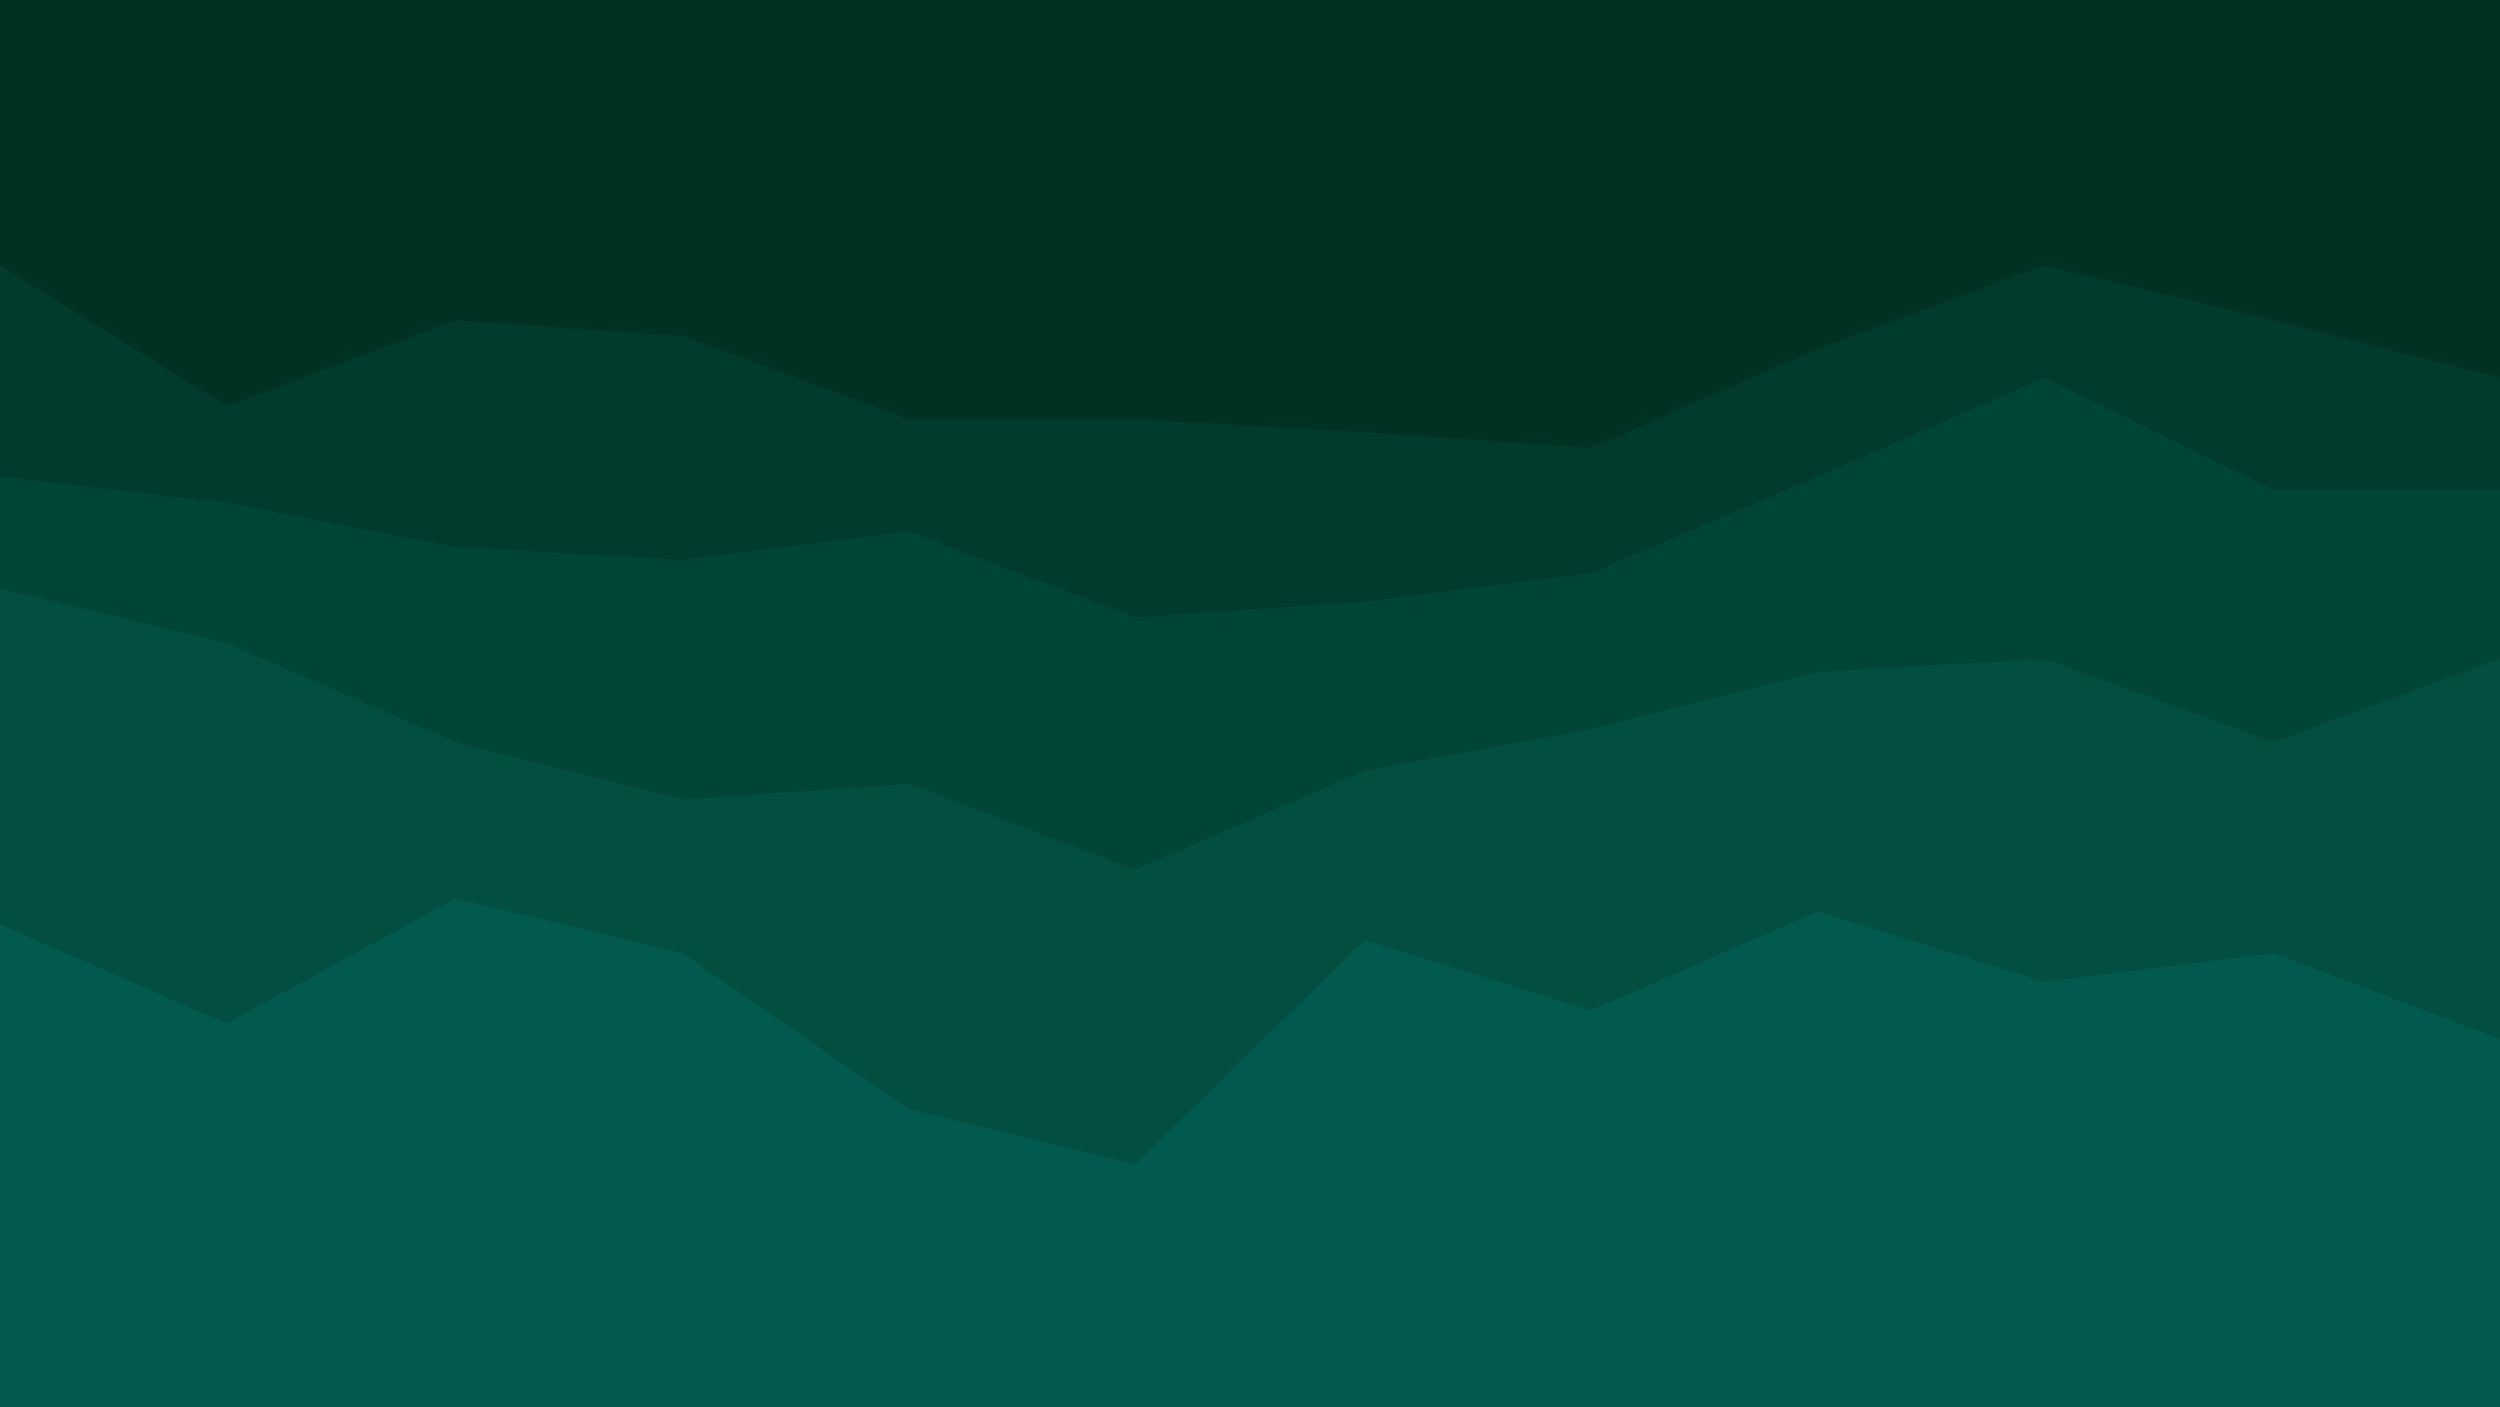
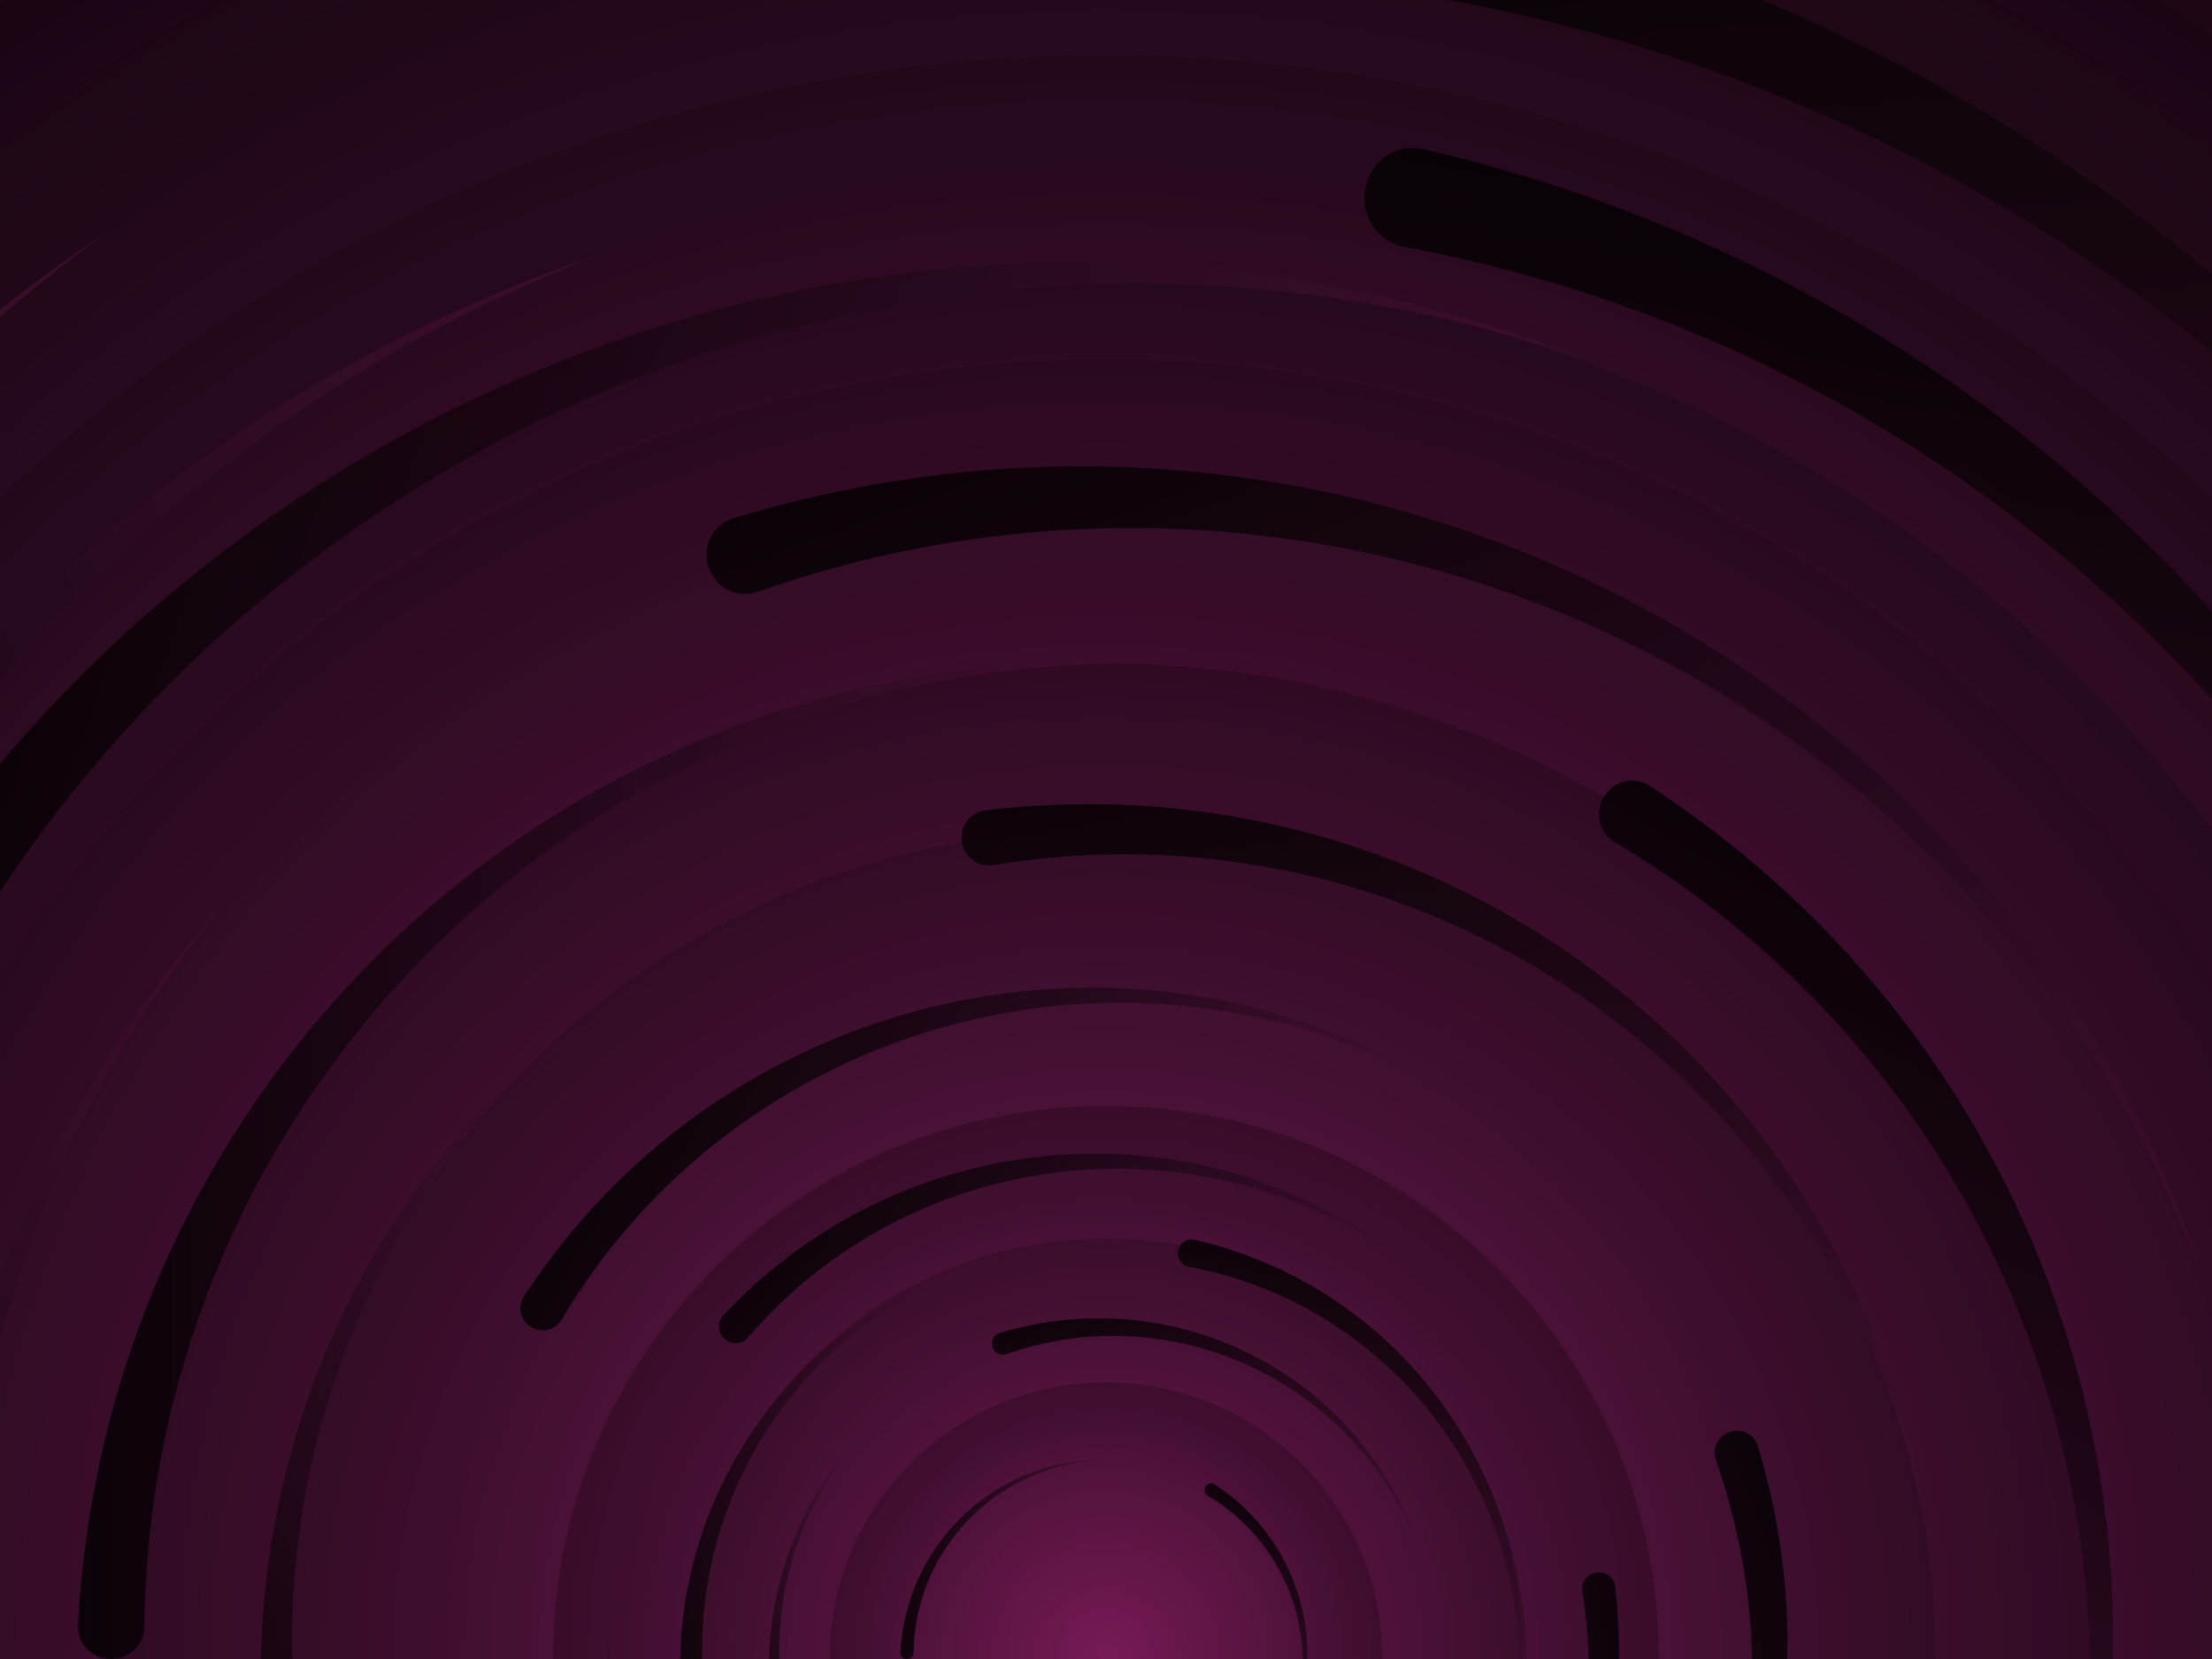
- <svg xmlns="http://www.w3.org/2000/svg" id="visual" viewBox="0 0 960 540" width="960" height="540" version="1.1">
-   <path d="M0 104L87 158L175 125L262 131L349 163L436 163L524 168L611 174L698 136L785 104L873 125L960 147L960 0L873 0L785 0L698 0L611 0L524 0L436 0L349 0L262 0L175 0L87 0L0 0Z" fill="#003223" />
-   <path d="M0 185L87 195L175 212L262 217L349 206L436 239L524 233L611 222L698 185L785 147L873 190L960 190L960 145L873 123L785 102L698 134L611 172L524 166L436 161L349 161L262 129L175 123L87 156L0 102Z" fill="#013b2d" />
-   <path d="M0 228L87 249L175 287L262 309L349 303L436 336L524 298L611 282L698 260L785 255L873 287L960 255L960 188L873 188L785 145L698 183L611 220L524 231L436 237L349 204L262 215L175 210L87 193L0 183Z" fill="#014537" />
-   <path d="M0 357L87 395L175 347L262 368L349 428L436 449L524 363L611 390L698 352L785 379L873 368L960 401L960 253L873 285L785 253L698 258L611 280L524 296L436 334L349 301L262 307L175 285L87 247L0 226Z" fill="#024f42" />
-   <path d="M0 541L87 541L175 541L262 541L349 541L436 541L524 541L611 541L698 541L785 541L873 541L960 541L960 399L873 366L785 377L698 350L611 388L524 361L436 447L349 426L262 366L175 345L87 393L0 355Z" fill="#02594e" />
+ <svg xmlns="http://www.w3.org/2000/svg" viewBox="0 0 2000 1500">
+   <rect fill="#000000" width="2000" height="1500" />
+   <defs>
+     <radialGradient id="a" gradientUnits="objectBoundingBox">
+       <stop offset="0" stop-color="#771B57" />
+       <stop offset="1" stop-color="#000000" />
+     </radialGradient>
+     <linearGradient id="b" gradientUnits="userSpaceOnUse" x1="0" y1="750" x2="1550" y2="750">
+       <stop offset="0" stop-color="#3c0e2c" />
+       <stop offset="1" stop-color="#000000" />
+     </linearGradient>
+     <path id="s" fill="url(#b)" d="M1549.2 51.6c-5.4 99.1-20.2 197.6-44.2 293.6c-24.1 96-57.4 189.4-99.3 278.6c-41.9 89.2-92.4 174.1-150.3 253.3c-58 79.2-123.4 152.6-195.1 219c-71.7 66.4-149.6 125.8-232.2 177.2c-82.7 51.4-170.1 94.7-260.7 129.1c-90.6 34.4-184.4 60-279.5 76.3C192.6 1495 96.1 1502 0 1500c96.1-2.1 191.8-13.3 285.4-33.6c93.6-20.2 185-49.5 272.5-87.2c87.6-37.7 171.3-83.8 249.6-137.3c78.4-53.5 151.5-114.5 217.9-181.7c66.5-67.2 126.4-140.7 178.6-218.9c52.3-78.3 96.9-161.4 133-247.9c36.1-86.5 63.8-176.2 82.6-267.6c18.8-91.4 28.6-184.4 29.6-277.4c0.3-27.6 23.2-48.7 50.8-48.4s49.5 21.8 49.2 49.5c0 0.7 0 1.3-0.1 2L1549.2 51.6z" />
+     <g id="g">
+       <use href="#s" transform="scale(0.12) rotate(60)" />
+       <use href="#s" transform="scale(0.2) rotate(10)" />
+       <use href="#s" transform="scale(0.25) rotate(40)" />
+       <use href="#s" transform="scale(0.3) rotate(-20)" />
+       <use href="#s" transform="scale(0.4) rotate(-30)" />
+       <use href="#s" transform="scale(0.5) rotate(20)" />
+       <use href="#s" transform="scale(0.6) rotate(60)" />
+       <use href="#s" transform="scale(0.7) rotate(10)" />
+       <use href="#s" transform="scale(0.835) rotate(-40)" />
+       <use href="#s" transform="scale(0.9) rotate(40)" />
+       <use href="#s" transform="scale(1.05) rotate(25)" />
+       <use href="#s" transform="scale(1.2) rotate(8)" />
+       <use href="#s" transform="scale(1.333) rotate(-60)" />
+       <use href="#s" transform="scale(1.45) rotate(-30)" />
+       <use href="#s" transform="scale(1.6) rotate(10)" />
+     </g>
+   </defs>
+   <g transform="translate(1000 0)">
+     <g transform="translate(0 1500)">
+       <circle fill="url(#a)" r="3000" />
+       <g opacity="0.5">
+         <circle fill="url(#a)" r="2000" />
+         <circle fill="url(#a)" r="1800" />
+         <circle fill="url(#a)" r="1700" />
+         <circle fill="url(#a)" r="1651" />
+         <circle fill="url(#a)" r="1450" />
+         <circle fill="url(#a)" r="1250" />
+         <circle fill="url(#a)" r="1175" />
+         <circle fill="url(#a)" r="900" />
+         <circle fill="url(#a)" r="750" />
+         <circle fill="url(#a)" r="500" />
+         <circle fill="url(#a)" r="380" />
+         <circle fill="url(#a)" r="250" />
+       </g>
+       <g transform="">
+         <use href="#g" transform="rotate(10)" />
+         <use href="#g" transform="rotate(120)" />
+         <use href="#g" transform="rotate(240)" />
+       </g>
+       <circle fill-opacity="0.13" fill="url(#a)" r="3000" />
+     </g>
+   </g>
</svg>
